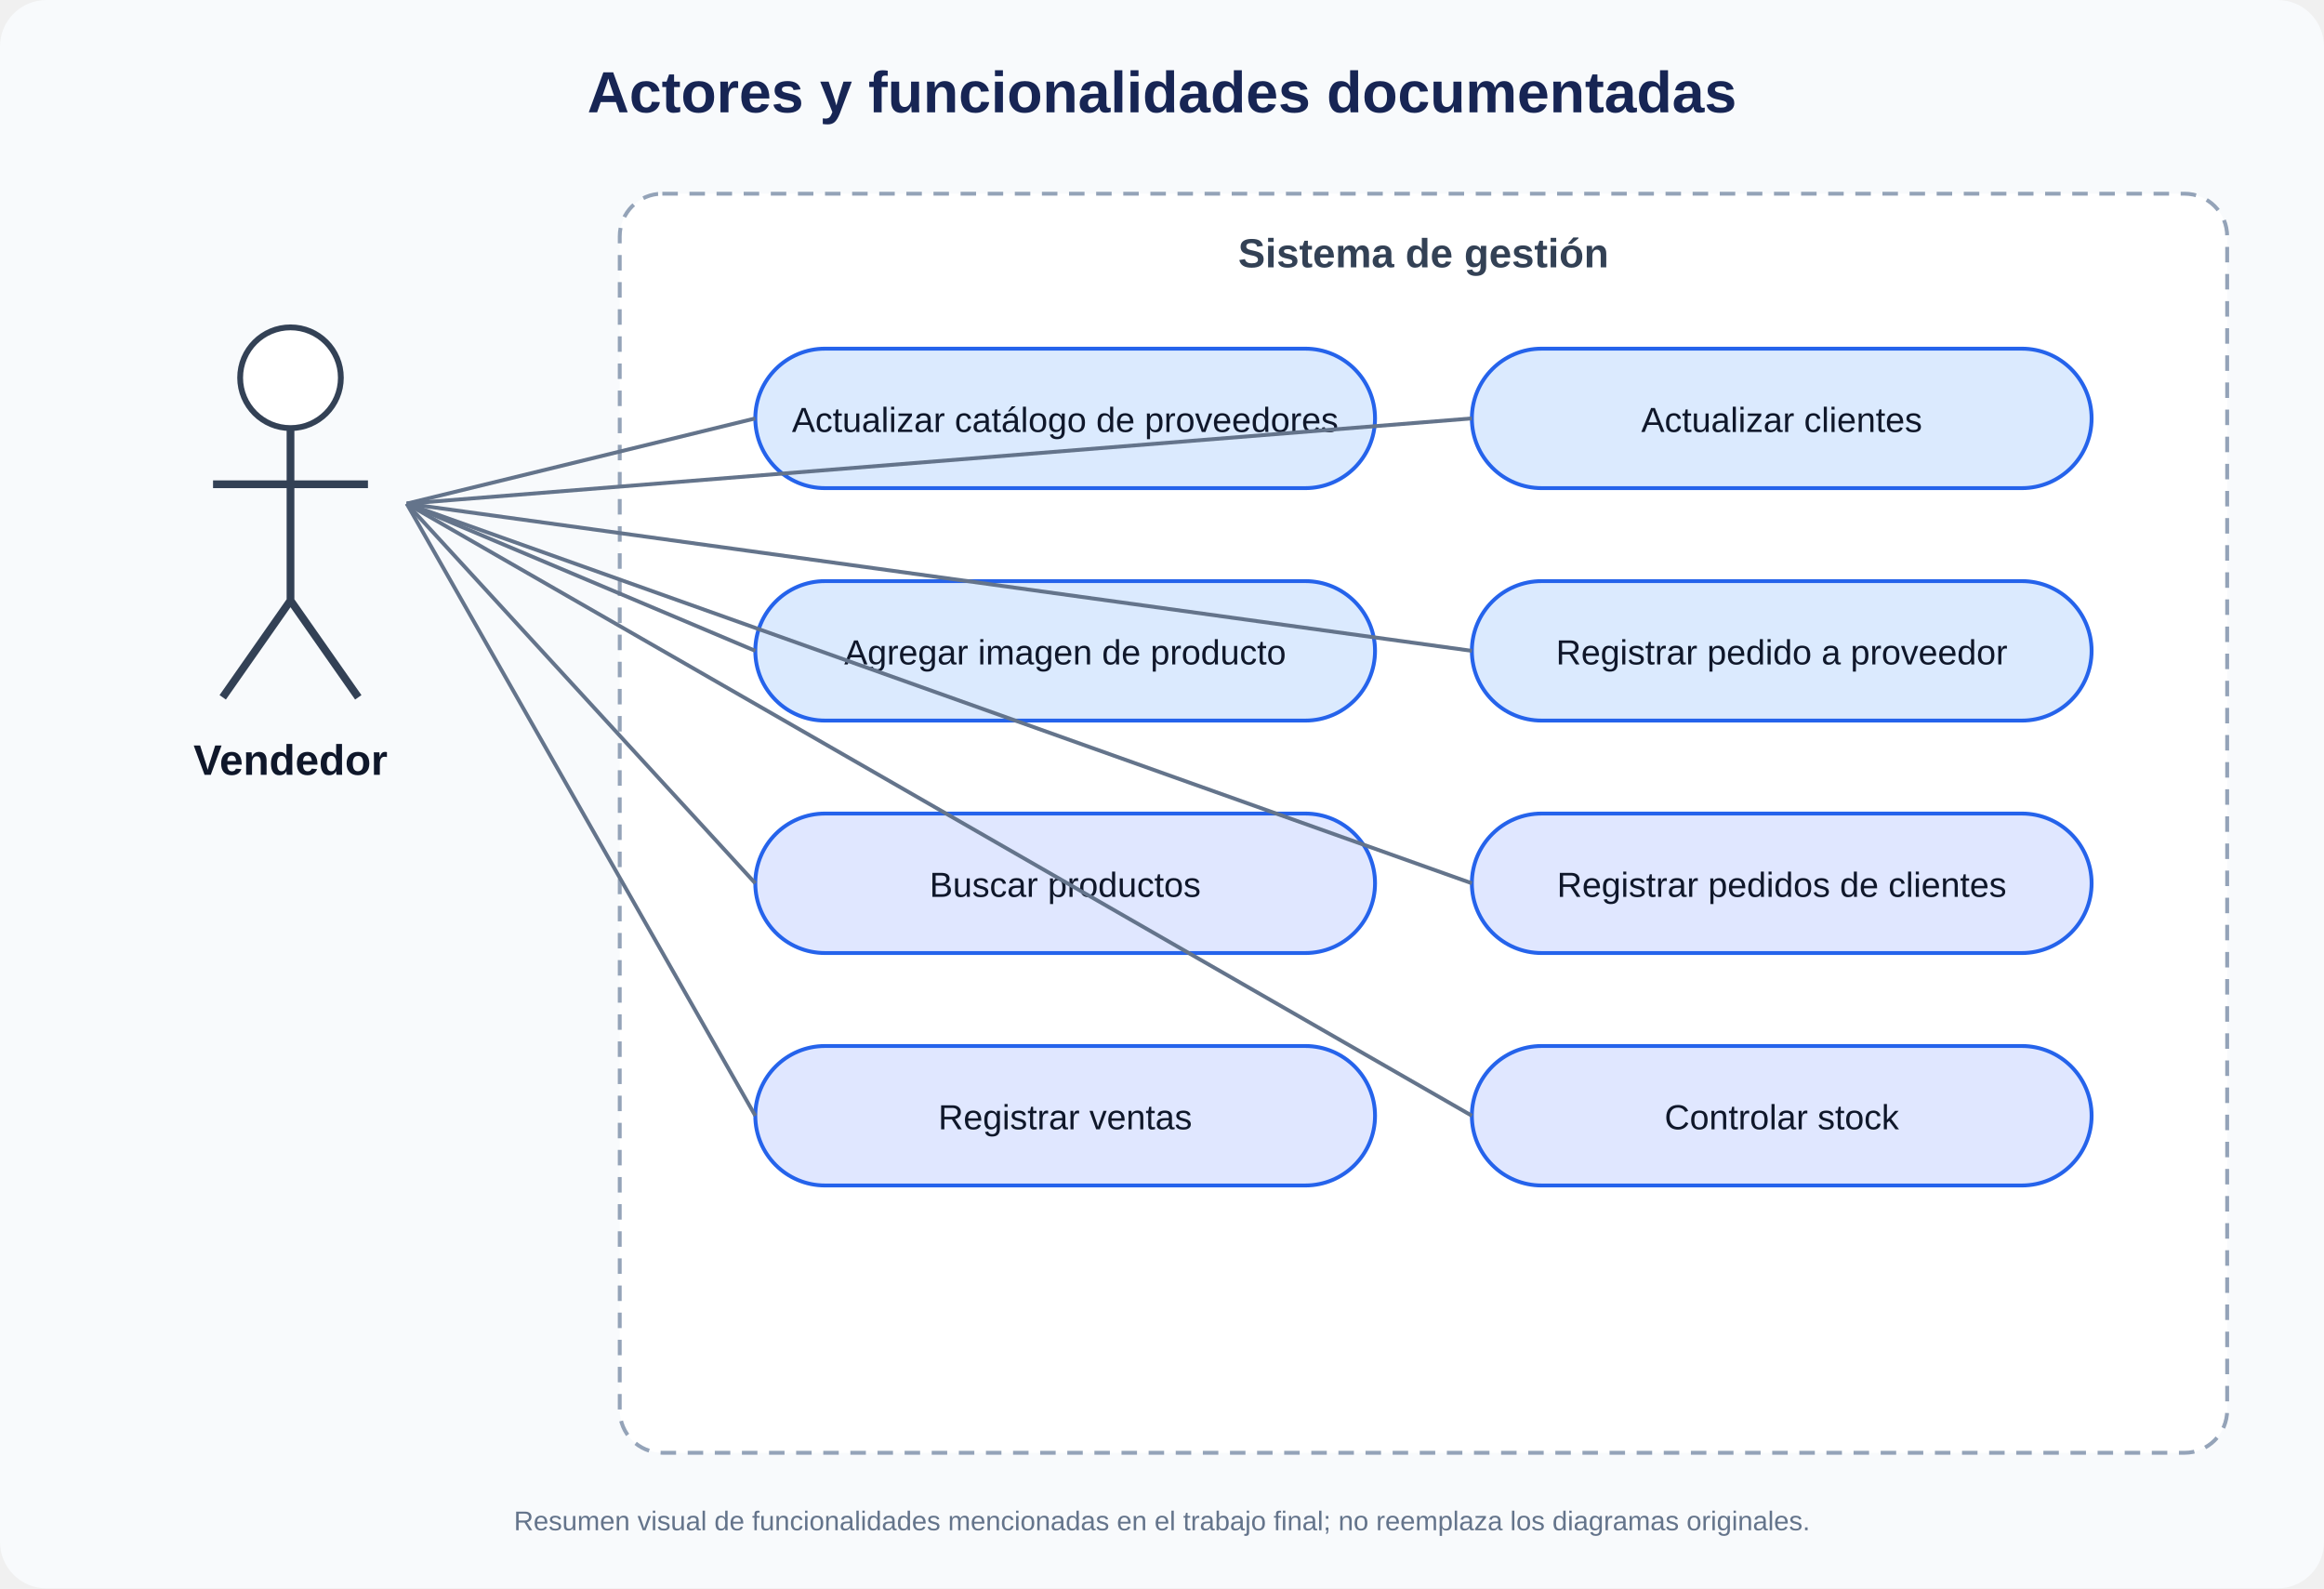
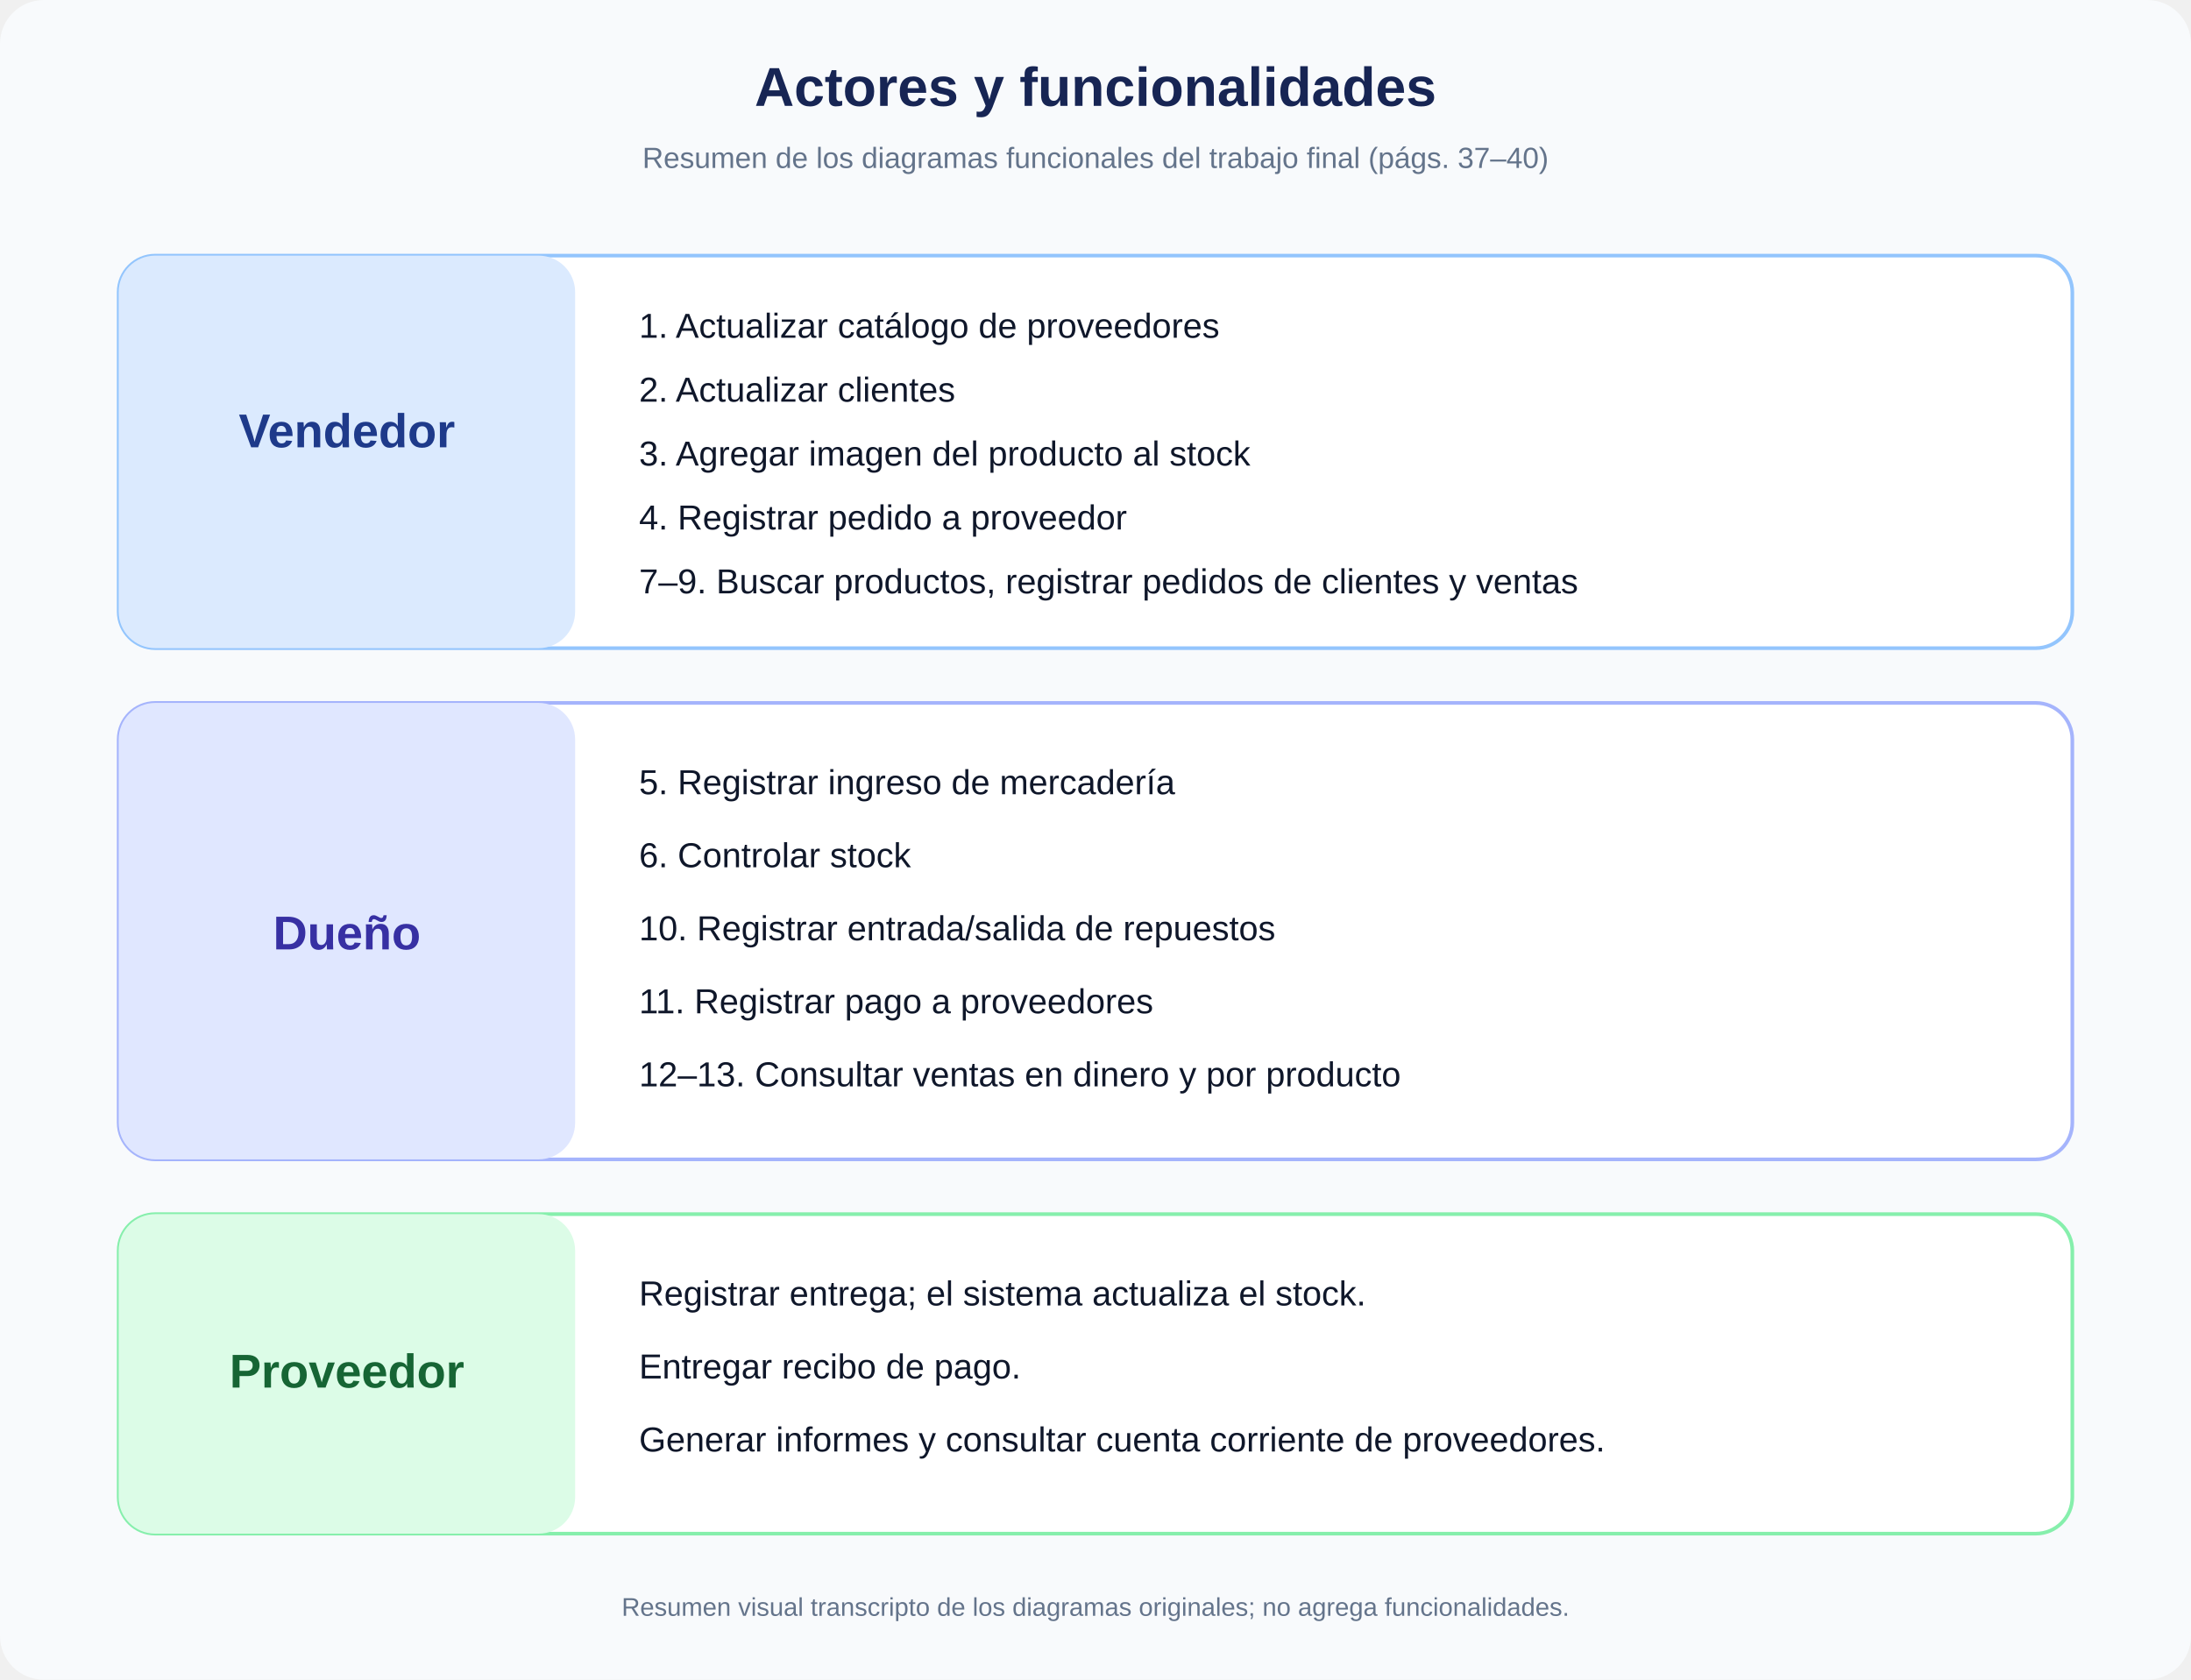
- <svg xmlns="http://www.w3.org/2000/svg" width="1200" height="820" viewBox="0 0 1200 820">
-   <rect width="1200" height="820" rx="24" fill="#f8fafc" />
-   <text x="600" y="58" text-anchor="middle" font-family="Arial" font-size="30" font-weight="700" fill="#172554">Actores y funcionalidades documentadas</text>
-   <rect x="320" y="100" width="830" height="650" rx="22" fill="#fff" stroke="#94a3b8" stroke-width="2" stroke-dasharray="8 6" />
-   <text x="735" y="138" text-anchor="middle" font-family="Arial" font-size="21" font-weight="700" fill="#334155">Sistema de gestión</text>
-   <g font-family="Arial" font-size="18" fill="#0f172a" stroke="#2563eb" stroke-width="2">
-     <rect x="390" y="180" width="320" height="72" rx="36" fill="#dbeafe" />
-     <text x="550" y="223" text-anchor="middle" stroke="none">Actualizar catálogo de proveedores</text>
-     <rect x="760" y="180" width="320" height="72" rx="36" fill="#dbeafe" />
-     <text x="920" y="223" text-anchor="middle" stroke="none">Actualizar clientes</text>
-     <rect x="390" y="300" width="320" height="72" rx="36" fill="#dbeafe" />
-     <text x="550" y="343" text-anchor="middle" stroke="none">Agregar imagen de producto</text>
-     <rect x="760" y="300" width="320" height="72" rx="36" fill="#dbeafe" />
-     <text x="920" y="343" text-anchor="middle" stroke="none">Registrar pedido a proveedor</text>
-     <rect x="390" y="420" width="320" height="72" rx="36" fill="#e0e7ff" />
-     <text x="550" y="463" text-anchor="middle" stroke="none">Buscar productos</text>
-     <rect x="760" y="420" width="320" height="72" rx="36" fill="#e0e7ff" />
-     <text x="920" y="463" text-anchor="middle" stroke="none">Registrar pedidos de clientes</text>
-     <rect x="390" y="540" width="320" height="72" rx="36" fill="#e0e7ff" />
-     <text x="550" y="583" text-anchor="middle" stroke="none">Registrar ventas</text>
-     <rect x="760" y="540" width="320" height="72" rx="36" fill="#e0e7ff" />
-     <text x="920" y="583" text-anchor="middle" stroke="none">Controlar stock</text>
+ <svg xmlns="http://www.w3.org/2000/svg" width="1200" height="920" viewBox="0 0 1200 920">
+   <rect width="1200" height="920" rx="24" fill="#f8fafc" />
+   <text x="600" y="58" text-anchor="middle" font-family="Arial" font-size="30" font-weight="700" fill="#172554">Actores y funcionalidades</text>
+   <text x="600" y="92" text-anchor="middle" font-family="Arial" font-size="16" fill="#64748b">Resumen de los diagramas funcionales del trabajo final (págs. 37–40)</text>
+   <g font-family="Arial">
+     <rect x="65" y="140" width="1070" height="215" rx="20" fill="#fff" stroke="#93c5fd" stroke-width="2" />
+     <rect x="65" y="140" width="250" height="215" rx="20" fill="#dbeafe" />
+     <text x="190" y="245" text-anchor="middle" font-size="26" font-weight="700" fill="#1e3a8a">Vendedor</text>
+     <text x="350" y="185" font-size="19" fill="#0f172a">1. Actualizar catálogo de proveedores</text>
+     <text x="350" y="220" font-size="19" fill="#0f172a">2. Actualizar clientes</text>
+     <text x="350" y="255" font-size="19" fill="#0f172a">3. Agregar imagen del producto al stock</text>
+     <text x="350" y="290" font-size="19" fill="#0f172a">4. Registrar pedido a proveedor</text>
+     <text x="350" y="325" font-size="19" fill="#0f172a">7–9. Buscar productos, registrar pedidos de clientes y ventas</text>
+     <rect x="65" y="385" width="1070" height="250" rx="20" fill="#fff" stroke="#a5b4fc" stroke-width="2" />
+     <rect x="65" y="385" width="250" height="250" rx="20" fill="#e0e7ff" />
+     <text x="190" y="520" text-anchor="middle" font-size="26" font-weight="700" fill="#3730a3">Dueño</text>
+     <text x="350" y="435" font-size="19" fill="#0f172a">5. Registrar ingreso de mercadería</text>
+     <text x="350" y="475" font-size="19" fill="#0f172a">6. Controlar stock</text>
+     <text x="350" y="515" font-size="19" fill="#0f172a">10. Registrar entrada/salida de repuestos</text>
+     <text x="350" y="555" font-size="19" fill="#0f172a">11. Registrar pago a proveedores</text>
+     <text x="350" y="595" font-size="19" fill="#0f172a">12–13. Consultar ventas en dinero y por producto</text>
+     <rect x="65" y="665" width="1070" height="175" rx="20" fill="#fff" stroke="#86efac" stroke-width="2" />
+     <rect x="65" y="665" width="250" height="175" rx="20" fill="#dcfce7" />
+     <text x="190" y="760" text-anchor="middle" font-size="26" font-weight="700" fill="#166534">Proveedor</text>
+     <text x="350" y="715" font-size="19" fill="#0f172a">Registrar entrega; el sistema actualiza el stock.</text>
+     <text x="350" y="755" font-size="19" fill="#0f172a">Entregar recibo de pago.</text>
+     <text x="350" y="795" font-size="19" fill="#0f172a">Generar informes y consultar cuenta corriente de proveedores.</text>
+     <text x="600" y="885" text-anchor="middle" font-size="14" fill="#64748b">Resumen visual transcripto de los diagramas originales; no agrega funcionalidades.</text>
  </g>
-   <g stroke="#64748b" stroke-width="2" fill="none">
-     <path d="M210 260 L390 216" />
-     <path d="M210 260 L760 216" />
-     <path d="M210 260 L390 336" />
-     <path d="M210 260 L760 336" />
-     <path d="M210 260 L390 456" />
-     <path d="M210 260 L760 456" />
-     <path d="M210 260 L390 576" />
-     <path d="M210 260 L760 576" />
-   </g>
-   <circle cx="150" cy="195" r="26" fill="#fff" stroke="#334155" stroke-width="3" />
-   <path d="M150 221 V310 M110 250 H190 M150 310 L115 360 M150 310 L185 360" stroke="#334155" stroke-width="4" fill="none" />
-   <text x="150" y="400" text-anchor="middle" font-family="Arial" font-size="22" font-weight="700" fill="#0f172a">Vendedor</text>
-   <text x="600" y="790" text-anchor="middle" font-family="Arial" font-size="14" fill="#64748b">Resumen visual de funcionalidades mencionadas en el trabajo final; no reemplaza los diagramas originales.</text>
</svg>
